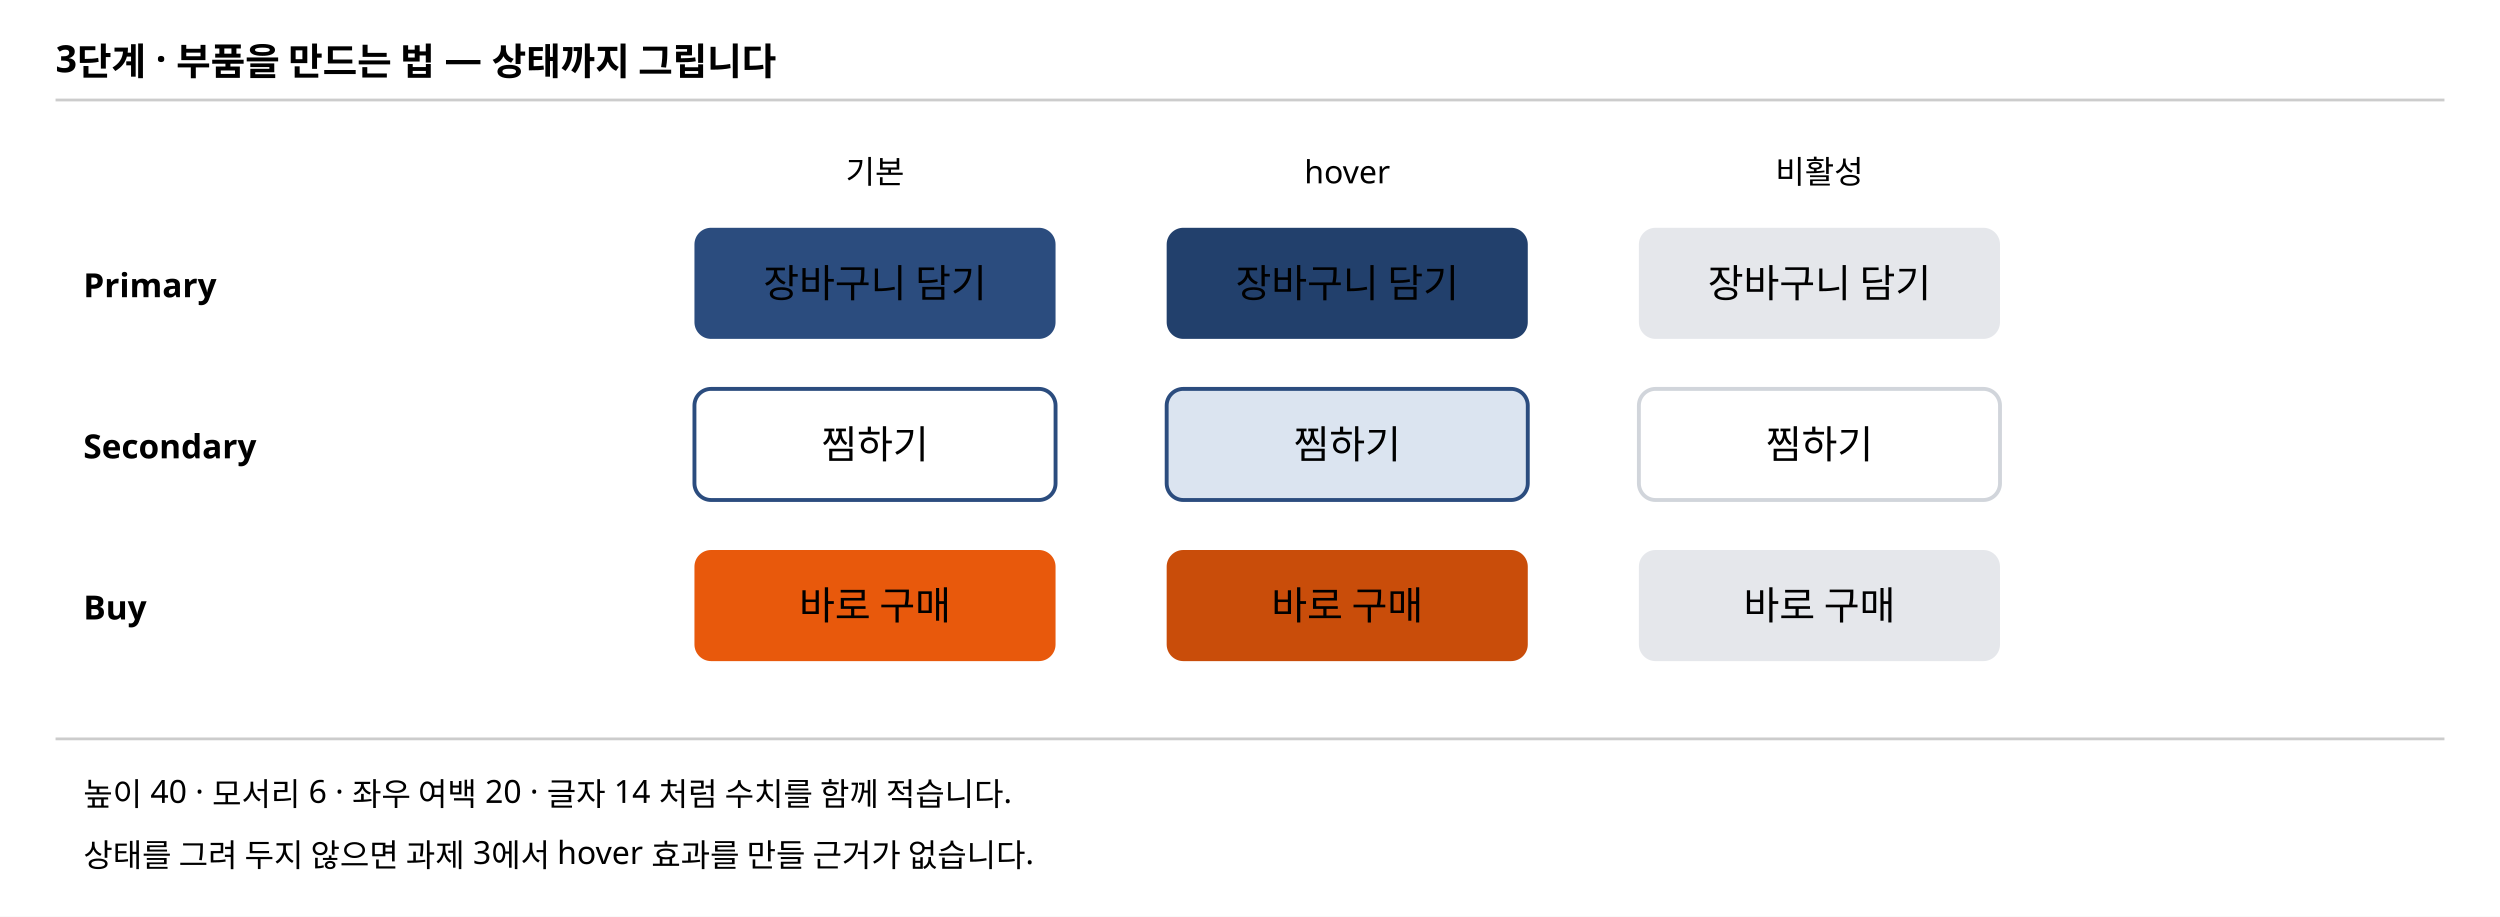
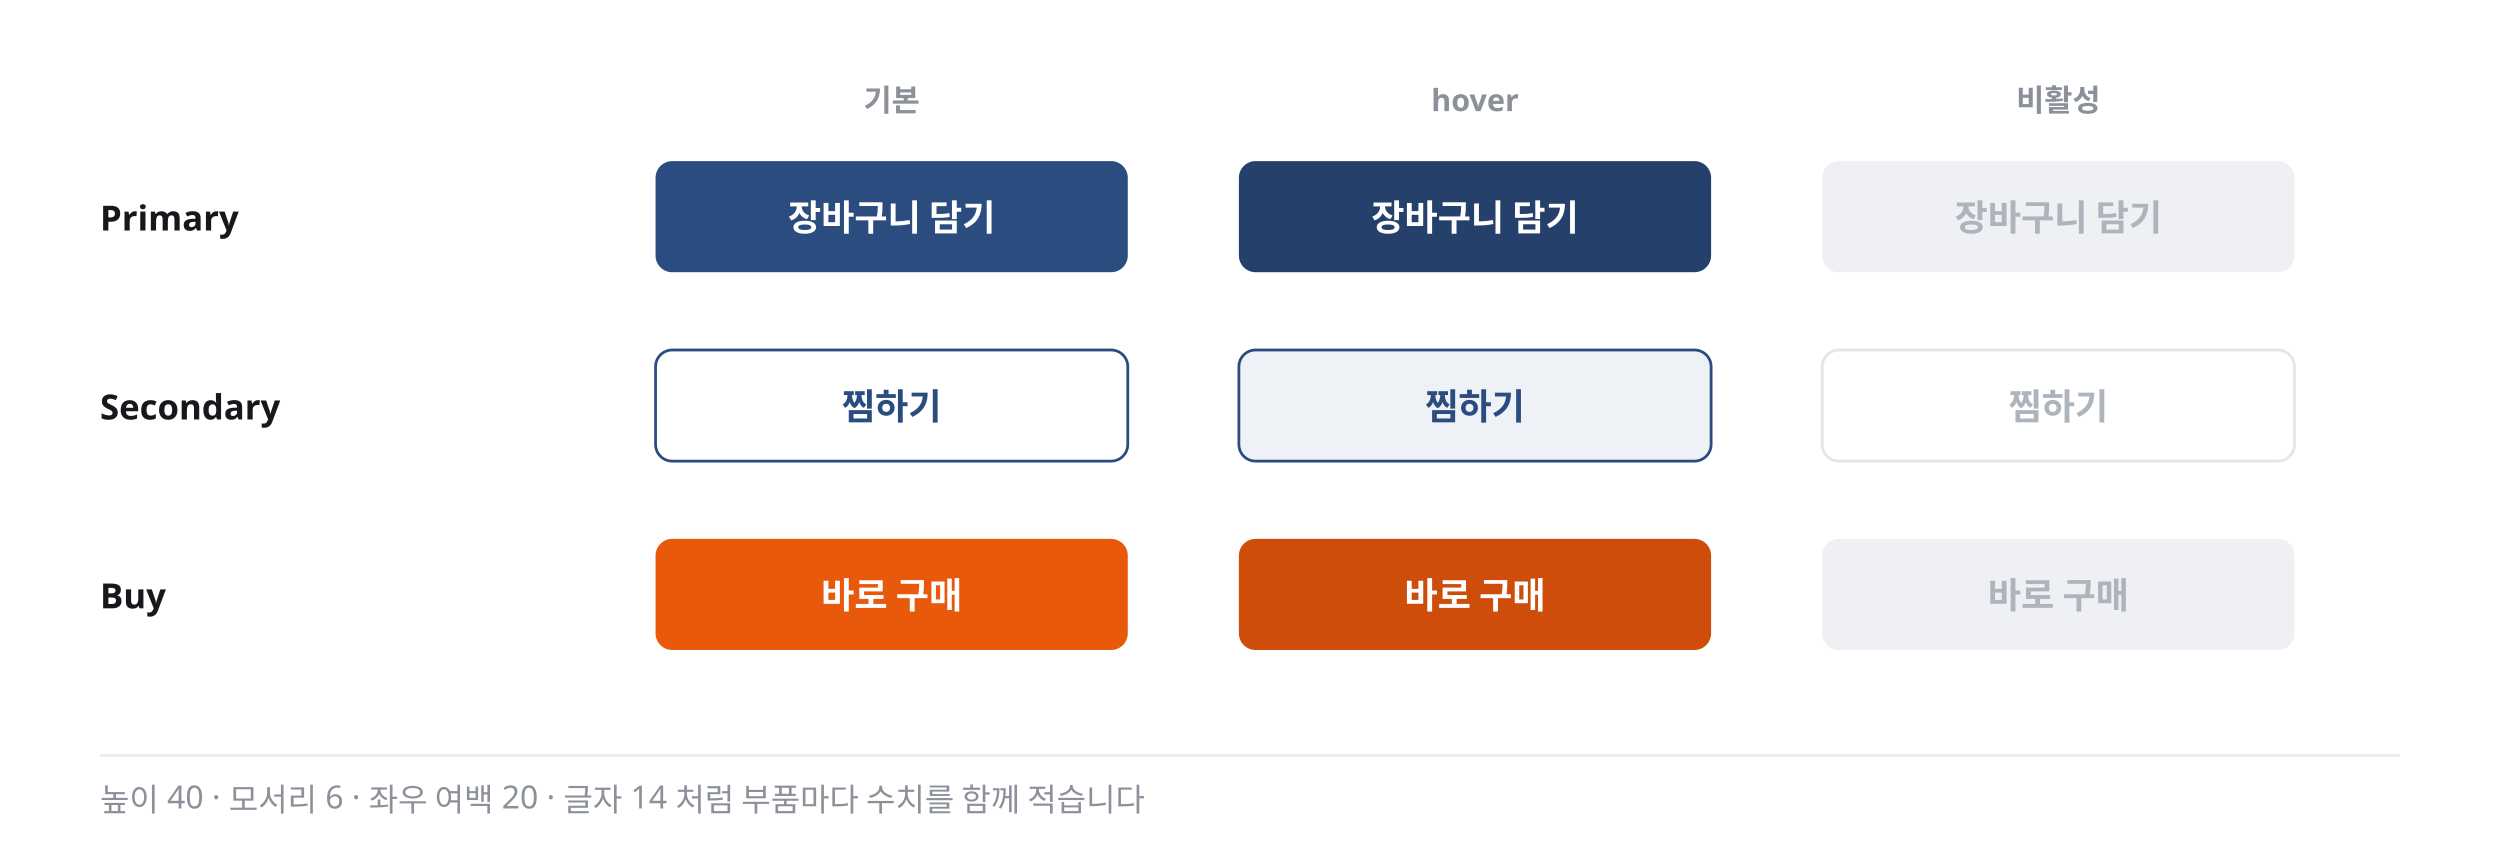
- <svg xmlns="http://www.w3.org/2000/svg" viewBox="0 0 900 330" width="900" height="330">
-   <style>text{font-family:"Malgun Gothic",sans-serif;fill:#000}</style>
-   <rect width="900" height="330" fill="#fff" />
-   <text x="20" y="26" font-size="13.5" font-weight="700">3단계 · 부품을 만드는 법 — 상태까지 그립니다</text>
-   <line x1="20" y1="36" x2="880" y2="36" stroke="#ccc" />
-   <text x="315" y="66" font-size="11.5" font-weight="400" text-anchor="middle" fill="#6b7280">기본</text>
-   <text x="485" y="66" font-size="11.5" font-weight="400" text-anchor="middle" fill="#6b7280">hover</text>
-   <text x="655" y="66" font-size="11.5" font-weight="400" text-anchor="middle" fill="#6b7280">비활성</text>
-   <text x="30" y="107" font-size="12" font-weight="600" text-anchor="start" fill="#000">Primary</text>
-   <rect x="250" y="82" width="130" height="40" rx="6" fill="#2b4c7e" stroke="none" stroke-width="1.4" />
-   <text x="315" y="107" font-size="14" font-weight="500" text-anchor="middle" fill="#fff">장바구니 담기</text>
-   <rect x="420" y="82" width="130" height="40" rx="6" fill="#22406c" stroke="none" stroke-width="1.4" />
-   <text x="485" y="107" font-size="14" font-weight="500" text-anchor="middle" fill="#fff">장바구니 담기</text>
-   <rect x="590" y="82" width="130" height="40" rx="6" fill="#e5e7eb" stroke="none" stroke-width="1.4" />
-   <text x="655" y="107" font-size="14" font-weight="500" text-anchor="middle" fill="#9ca3af">장바구니 담기</text>
-   <text x="30" y="165" font-size="12" font-weight="600" text-anchor="start" fill="#000">Secondary</text>
-   <rect x="250" y="140" width="130" height="40" rx="6" fill="#fff" stroke="#2b4c7e" stroke-width="1.4" />
-   <text x="315" y="165" font-size="14" font-weight="500" text-anchor="middle" fill="#2b4c7e">찜하기</text>
-   <rect x="420" y="140" width="130" height="40" rx="6" fill="#dbe4f0" stroke="#2b4c7e" stroke-width="1.4" />
-   <text x="485" y="165" font-size="14" font-weight="500" text-anchor="middle" fill="#2b4c7e">찜하기</text>
-   <rect x="590" y="140" width="130" height="40" rx="6" fill="#fff" stroke="#d1d5db" stroke-width="1.4" />
-   <text x="655" y="165" font-size="14" font-weight="500" text-anchor="middle" fill="#9ca3af">찜하기</text>
-   <text x="30" y="223" font-size="12" font-weight="600" text-anchor="start" fill="#000">Buy</text>
-   <rect x="250" y="198" width="130" height="40" rx="6" fill="#e8590c" stroke="none" stroke-width="1.4" />
-   <text x="315" y="223" font-size="14" font-weight="500" text-anchor="middle" fill="#fff">바로 구매</text>
-   <rect x="420" y="198" width="130" height="40" rx="6" fill="#c94d0a" stroke="none" stroke-width="1.4" />
-   <text x="485" y="223" font-size="14" font-weight="500" text-anchor="middle" fill="#fff">바로 구매</text>
-   <rect x="590" y="198" width="130" height="40" rx="6" fill="#e5e7eb" stroke="none" stroke-width="1.4" />
-   <text x="655" y="223" font-size="14" font-weight="500" text-anchor="middle" fill="#9ca3af">바로 구매</text>
-   <line x1="20" y1="266" x2="880" y2="266" stroke="#ccc" />
-   <text x="30" y="290" font-size="11.5" font-weight="400" text-anchor="start" fill="#000">높이 40 · 모서리 6 · 좌우 여백 20 · 글자 14 처럼 수치를 함께 적습니다.</text>
-   <text x="30" y="312" font-size="11.5" font-weight="400" text-anchor="start" fill="#6b7280">상태를 그려 두지 않으면 과제 3에서 hover 효과를 만들 근거가 없습니다.</text>
+ <svg xmlns="http://www.w3.org/2000/svg" viewBox="0 0 900 306" width="900" height="306">
+   <style>text{font-family:"Malgun Gothic","맑은 고딕",sans-serif}</style>
+   <rect width="900" height="306" fill="#fff" />
+   <text x="321" y="40" font-size="11" font-weight="600" fill="#8b9099" text-anchor="middle">기본</text>
+   <text x="531" y="40" font-size="11" font-weight="600" fill="#8b9099" text-anchor="middle">hover</text>
+   <text x="741" y="40" font-size="11" font-weight="600" fill="#8b9099" text-anchor="middle">비활성</text>
+   <text x="36" y="83" font-size="12.5" font-weight="700" fill="#16181c" text-anchor="start">Primary</text>
+   <rect x="236" y="58" width="170" height="40" rx="6" fill="#2b4c7e" />
+   <text x="321" y="83" font-size="13" font-weight="600" fill="#fff" text-anchor="middle">장바구니 담기</text>
+   <rect x="446" y="58" width="170" height="40" rx="6" fill="#24406b" />
+   <text x="531" y="83" font-size="13" font-weight="600" fill="#fff" text-anchor="middle">장바구니 담기</text>
+   <rect x="656" y="58" width="170" height="40" rx="6" fill="#eef0f3" />
+   <text x="741" y="83" font-size="13" font-weight="600" fill="#aeb4bd" text-anchor="middle">장바구니 담기</text>
+   <text x="36" y="151" font-size="12.5" font-weight="700" fill="#16181c" text-anchor="start">Secondary</text>
+   <rect x="236" y="126" width="170" height="40" rx="6" fill="#fff" stroke="#2b4c7e" stroke-width="1" />
+   <text x="321" y="151" font-size="13" font-weight="600" fill="#2b4c7e" text-anchor="middle">찜하기</text>
+   <rect x="446" y="126" width="170" height="40" rx="6" fill="#eef2f7" stroke="#2b4c7e" stroke-width="1" />
+   <text x="531" y="151" font-size="13" font-weight="600" fill="#2b4c7e" text-anchor="middle">찜하기</text>
+   <rect x="656" y="126" width="170" height="40" rx="6" fill="#fff" stroke="#e2e5e9" stroke-width="1" />
+   <text x="741" y="151" font-size="13" font-weight="600" fill="#aeb4bd" text-anchor="middle">찜하기</text>
+   <text x="36" y="219" font-size="12.5" font-weight="700" fill="#16181c" text-anchor="start">Buy</text>
+   <rect x="236" y="194" width="170" height="40" rx="6" fill="#e8590c" />
+   <text x="321" y="219" font-size="13" font-weight="600" fill="#fff" text-anchor="middle">바로 구매</text>
+   <rect x="446" y="194" width="170" height="40" rx="6" fill="#cf4d0a" />
+   <text x="531" y="219" font-size="13" font-weight="600" fill="#fff" text-anchor="middle">바로 구매</text>
+   <rect x="656" y="194" width="170" height="40" rx="6" fill="#eef0f3" />
+   <text x="741" y="219" font-size="13" font-weight="600" fill="#aeb4bd" text-anchor="middle">바로 구매</text>
+   <line x1="36" y1="272" x2="864" y2="272" stroke="#ececf0" stroke-width="1" />
+   <text x="36" y="292" font-size="11.5" font-weight="400" fill="#8b9099" text-anchor="start">높이 40 · 모서리 6 · 좌우 여백 20 · 글자 14 처럼 부품마다 수치를 함께 적습니다</text>
</svg>
